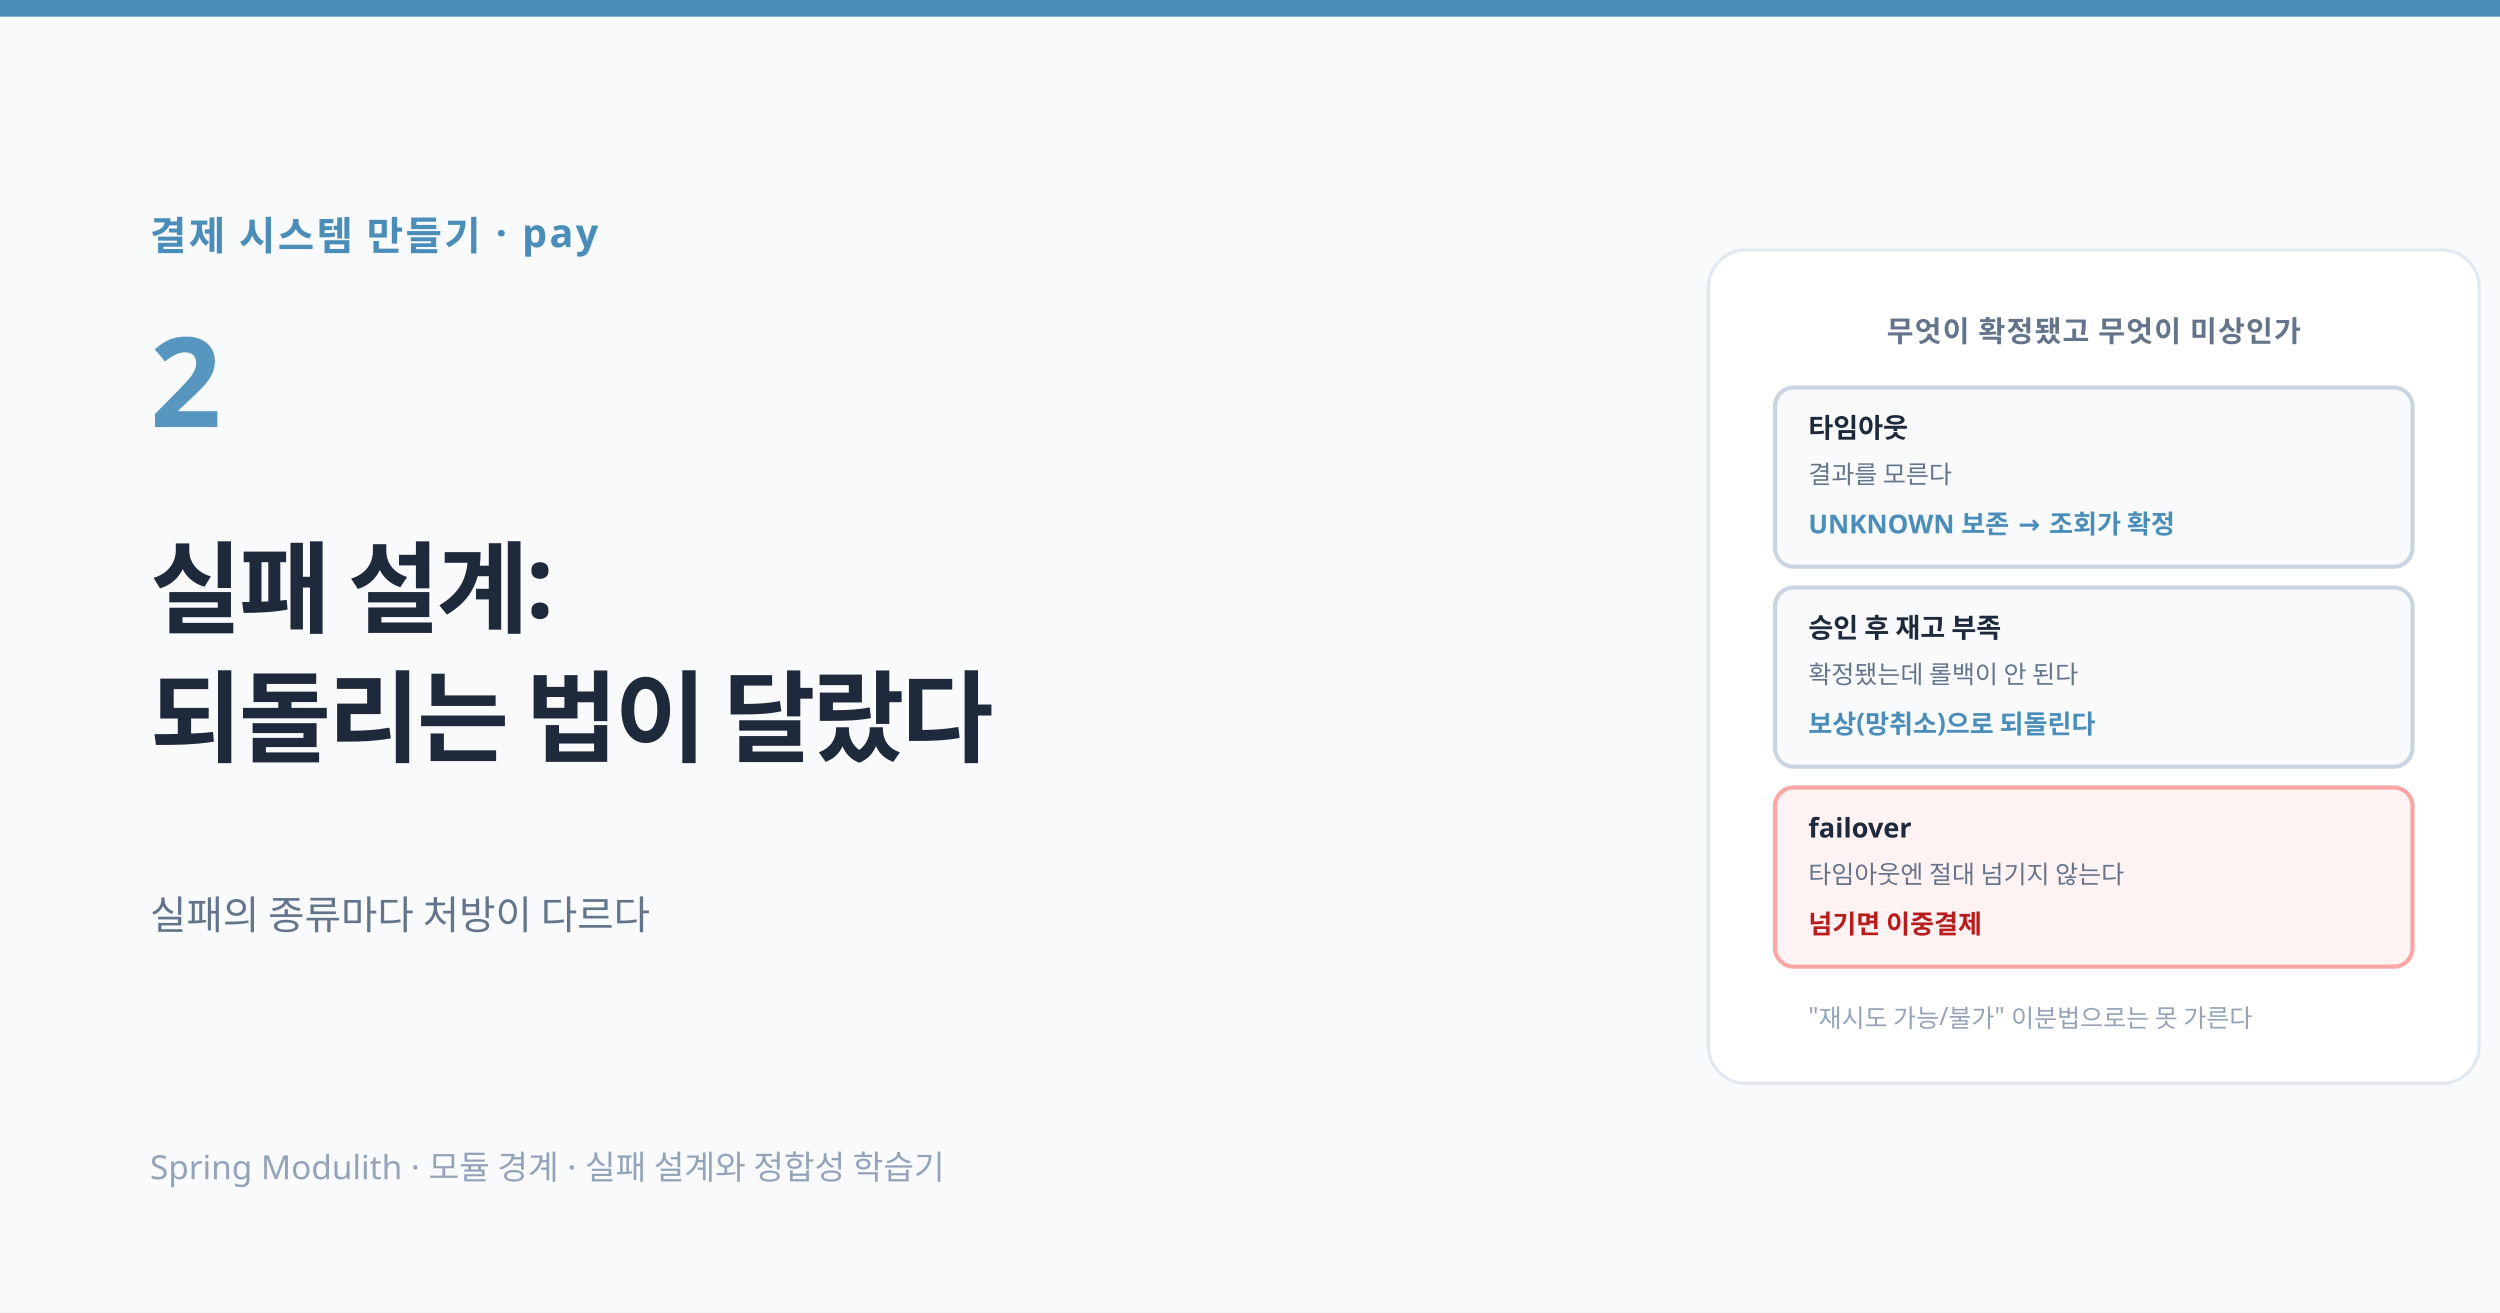
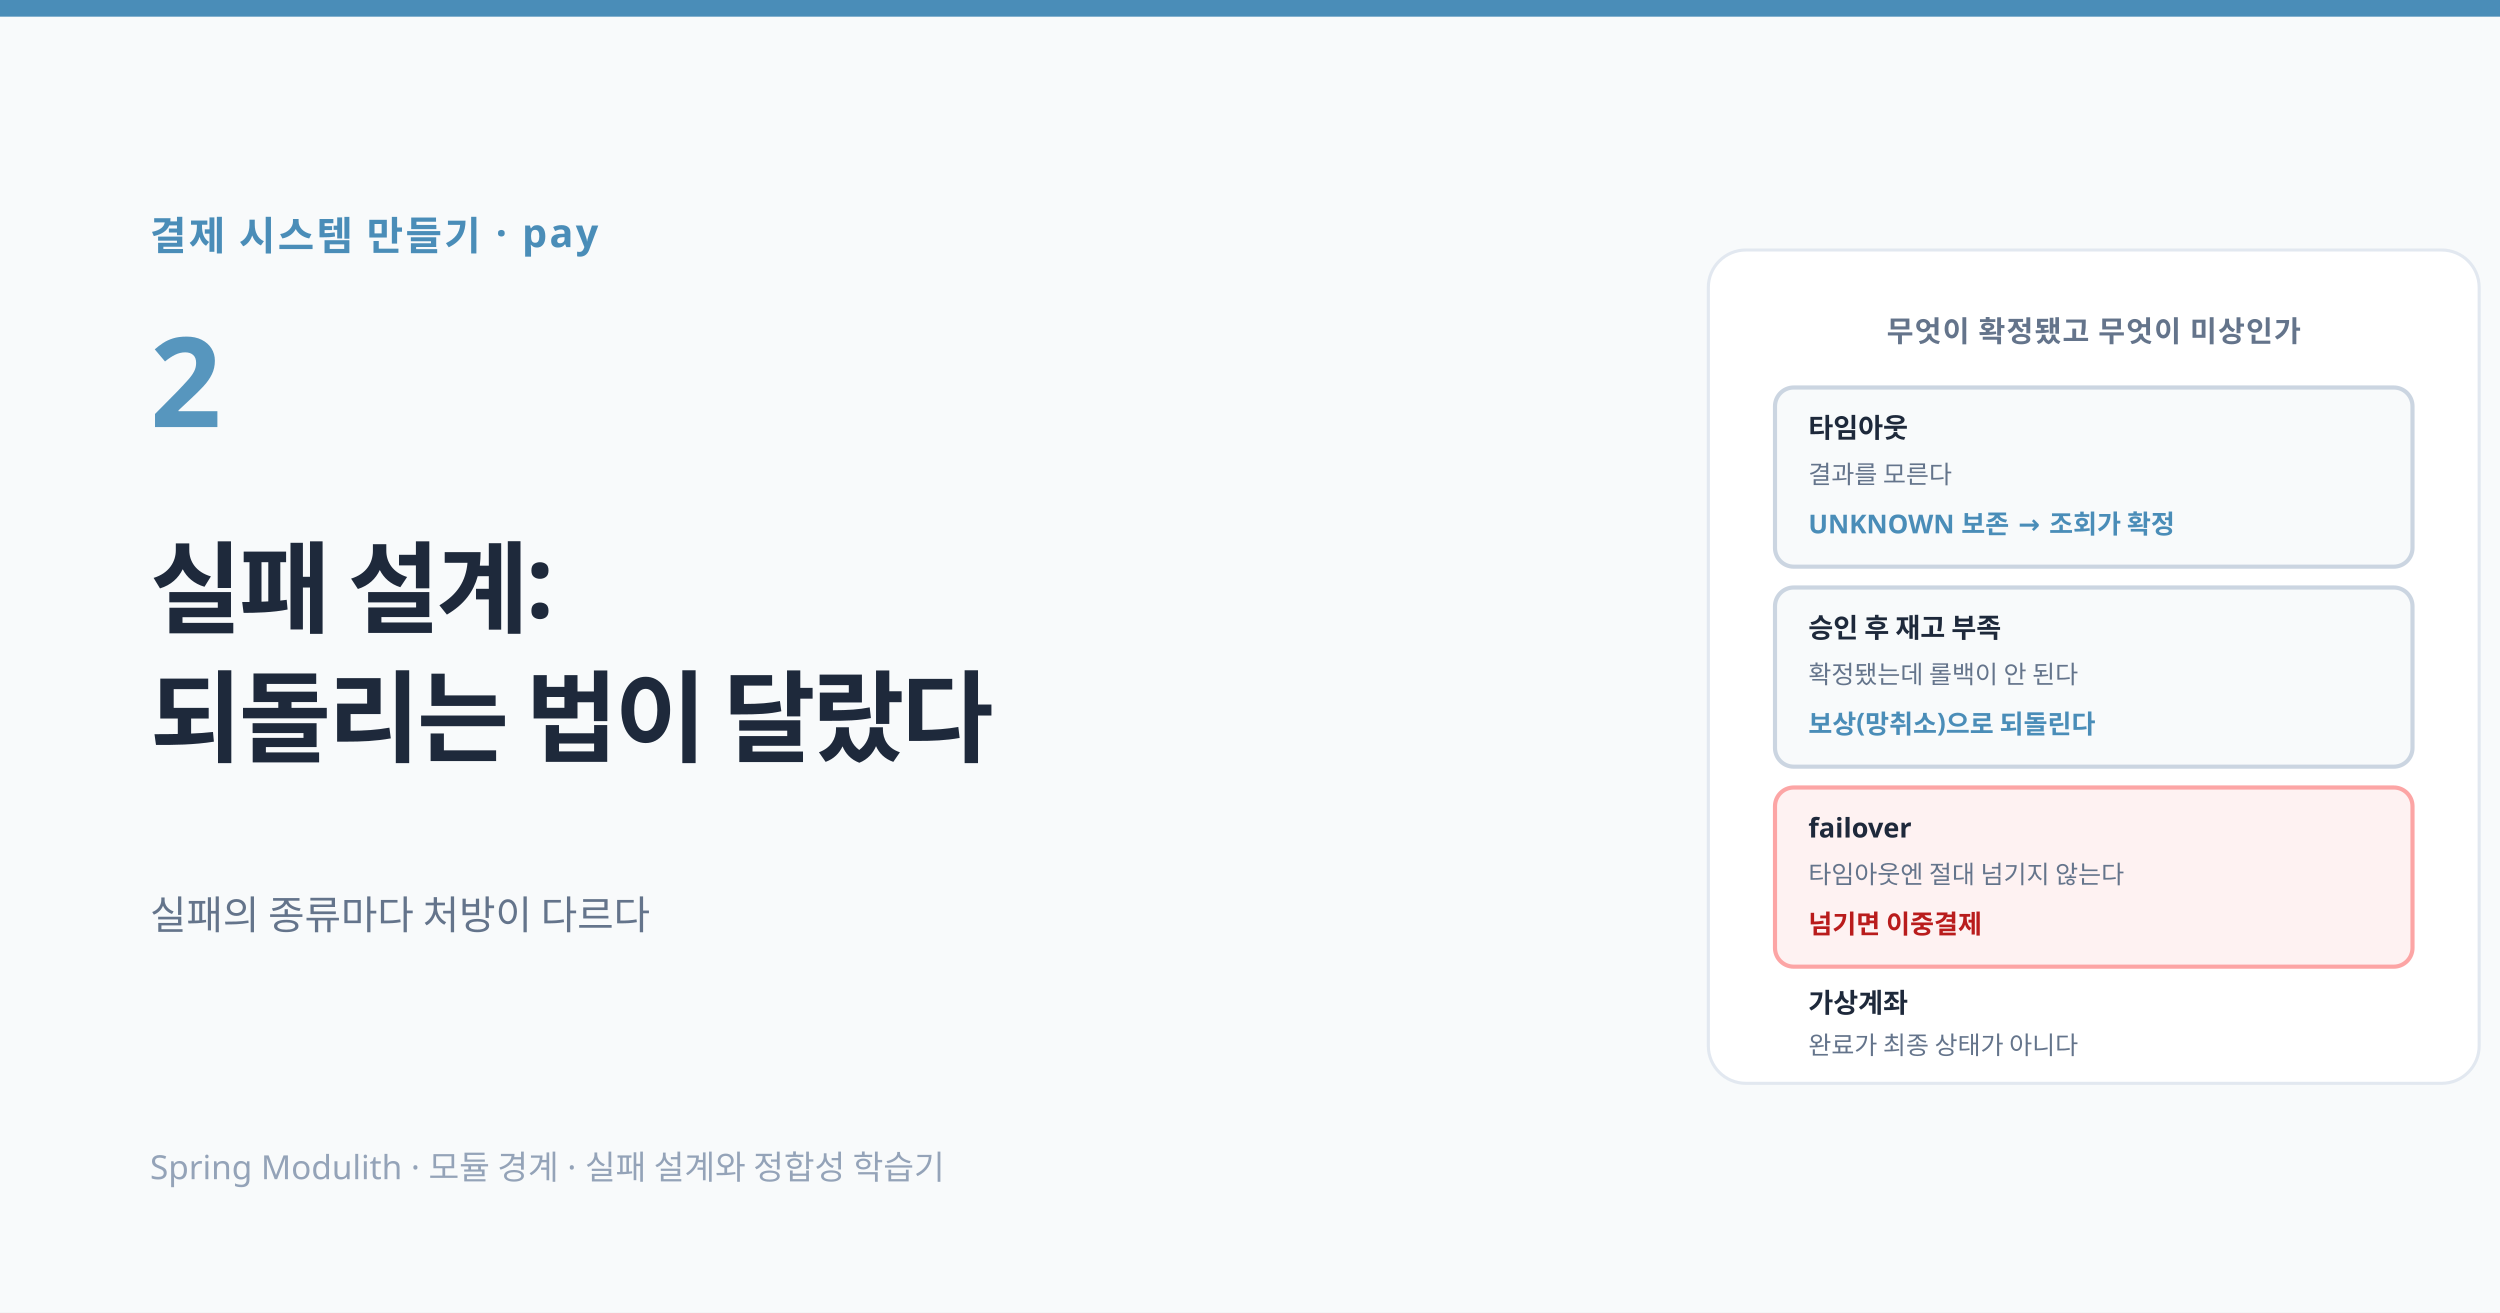
<svg xmlns="http://www.w3.org/2000/svg" viewBox="0 0 1200 630" font-family="'Pretendard', 'Apple SD Gothic Neo', system-ui, sans-serif">
  <rect width="1200" height="630" fill="#f8fafb" />
  <rect width="1200" height="8" fill="#4a8db8" />
  <rect x="820" y="120" width="370" height="400" rx="18" fill="#ffffff" stroke="#e2e8f0" stroke-width="1.5" />
  <text x="1005" y="164" text-anchor="middle" font-size="14" font-weight="700" fill="#64748b" letter-spacing="0.04em">무엇이 확정됐고 무엇이 미상인가</text>
  <rect x="852" y="186" width="306" height="86" rx="9" fill="#f8fafb" stroke="#cbd5e1" stroke-width="2" />
  <text x="868" y="210" font-size="13" font-weight="800" fill="#1e293b">타임아웃</text>
  <text x="868" y="232" font-size="12" fill="#64748b">결과를 모른다</text>
  <text x="868" y="256" font-size="12.5" font-weight="700" fill="#4a8db8">UNKNOWN 보존 → 조회가 확정</text>
  <rect x="852" y="282" width="306" height="86" rx="9" fill="#f8fafb" stroke="#cbd5e1" stroke-width="2" />
  <text x="868" y="306" font-size="13" font-weight="800" fill="#1e293b">승인 후 재고 부족</text>
  <text x="868" y="328" font-size="12" fill="#64748b">확정됐는데 롤백이 안 된다</text>
  <text x="868" y="352" font-size="12.5" font-weight="700" fill="#4a8db8">보상(망취소)으로 되돌린다</text>
  <rect x="852" y="378" width="306" height="86" rx="9" fill="#fef2f2" stroke="#fca5a5" stroke-width="2" />
  <text x="868" y="402" font-size="13" font-weight="800" fill="#1e293b">failover</text>
  <text x="868" y="424" font-size="12" fill="#64748b">타임아웃엔 절대 넘기지 않는다</text>
  <text x="868" y="448" font-size="12.5" font-weight="700" fill="#b91c1c">넘기면 이중결제</text>
-   <text x="868" y="492" font-size="12" fill="#94a3b8">"재시도 가능/불가" 이분법으로는 못 가른다</text>
+   <text x="868" y="486" font-size="13" font-weight="800" fill="#1e293b">가상계좌</text>
+   <text x="868" y="506" font-size="12" fill="#64748b">완료가 최종 상태가 아니다</text>
  <text x="72" y="120" font-size="19" font-weight="700" fill="#4a8db8" letter-spacing="0.06em">결제 시스템 만들기 · pay</text>
  <text x="72" y="205" font-size="60" font-weight="900" fill="#4a8db8" opacity="0.92">2</text>
  <text x="72" y="300" font-size="48" font-weight="800" fill="#1e293b" letter-spacing="-0.03em">실패 설계:</text>
  <text x="72" y="362" font-size="48" font-weight="800" fill="#1e293b" letter-spacing="-0.03em">되돌리는 법이 달랐다</text>
  <text x="72" y="446" font-size="19" fill="#64748b">실패의 종류마다 처방이 다르다</text>
  <text x="72" y="566" font-size="16" fill="#94a3b8">Spring Modulith · 모듈 경계 · 실패 설계와 정합성 학습기</text>
</svg>
